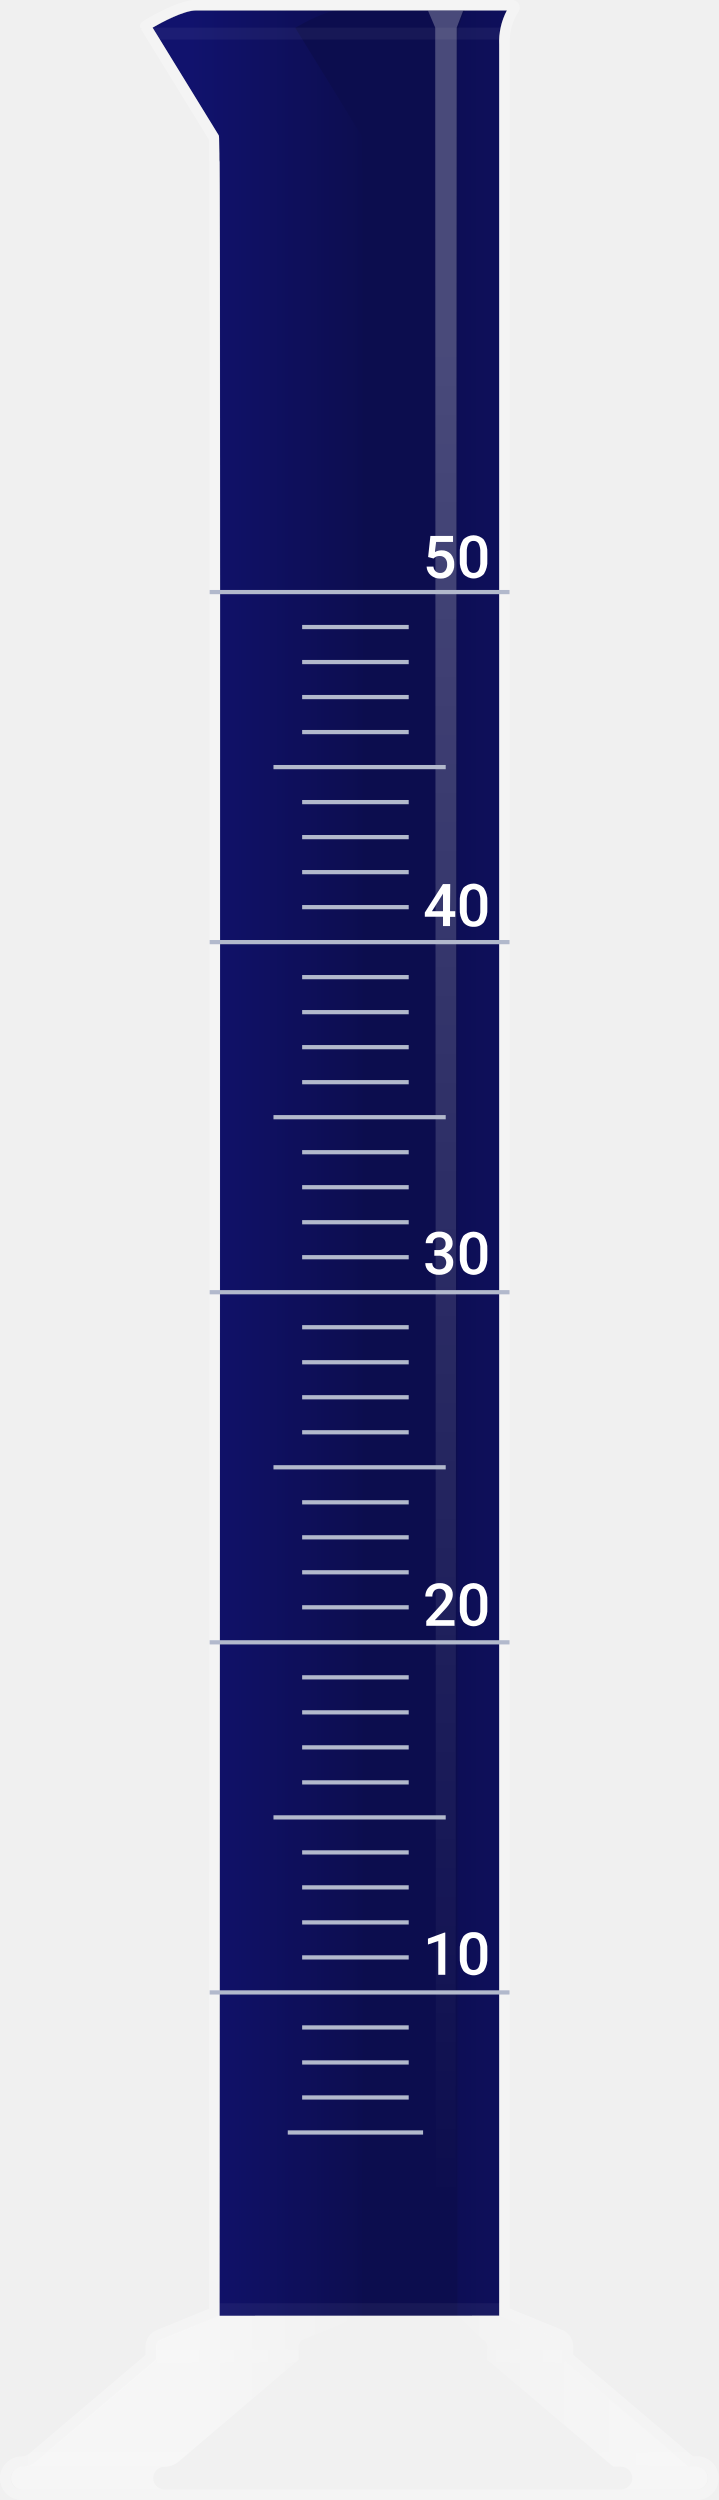
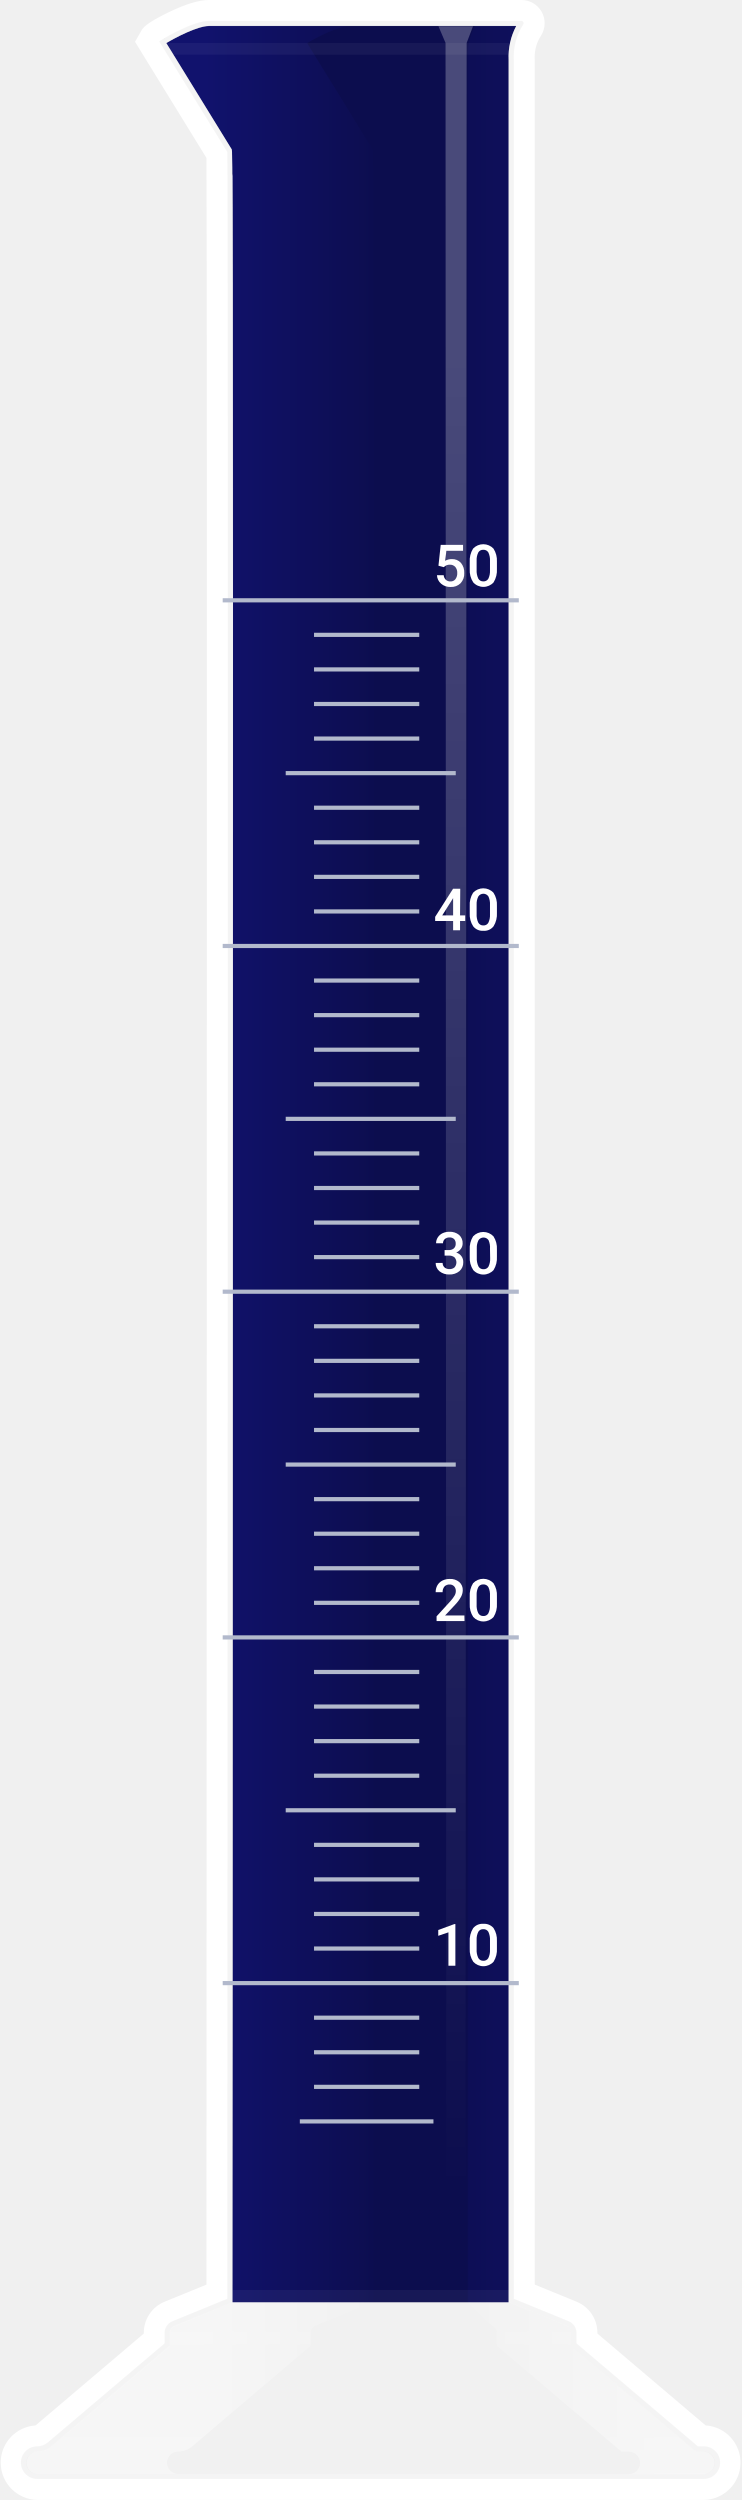
- <svg xmlns="http://www.w3.org/2000/svg" viewBox="0 0 169.96 591.19">
+ <svg xmlns="http://www.w3.org/2000/svg" viewBox="0 0 177.46 598.69">
  <defs>
-     <linearGradient id="Degradado_sin_nombre_30" x1="41.44" y1="295.59" x2="98" y2="295.59" gradientUnits="userSpaceOnUse">
+     <linearGradient id="Degradado_sin_nombre_30" x1="45.19" y1="299.34" x2="101.75" y2="299.34" gradientUnits="userSpaceOnUse">
      <stop offset="0.06" stop-color="#fff" />
      <stop offset="0.83" stop-color="#fff" stop-opacity="0" />
    </linearGradient>
-     <linearGradient id="Degradado_sin_nombre_8" x1="94.32" y1="295.59" x2="153.57" y2="295.59" gradientUnits="userSpaceOnUse">
+     <linearGradient id="Degradado_sin_nombre_8" x1="98.07" y1="299.34" x2="157.32" y2="299.34" gradientUnits="userSpaceOnUse">
      <stop offset="0" stop-color="#fff" stop-opacity="0" />
      <stop offset="1" stop-color="#fff" />
    </linearGradient>
-     <linearGradient id="Degradado_sin_nombre_31" x1="105.4" y1="81.01" x2="105.4" y2="537.25" gradientUnits="userSpaceOnUse">
+     <linearGradient id="Degradado_sin_nombre_31" x1="109.15" y1="84.76" x2="109.15" y2="541" gradientUnits="userSpaceOnUse">
      <stop offset="0" stop-color="#fff" stop-opacity="0.5" />
      <stop offset="0.96" stop-color="#fff" stop-opacity="0" />
    </linearGradient>
  </defs>
  <g style="isolation:isolate">
    <g id="probeta">
-       <path id="liquido" d="M118.05,547.59v-537a15.85,15.85,0,0,1,1.82-8.13H46.3c-2.78,0-8.06,2.79-10.22,4.07L51.72,32c.28.46.38.62.3,257.9,0,128.47-.11,257.71-.11,257.71" style="fill:#000145" />
+       <path id="halo" d="M124.84,5a.56.56,0,0,1,.48.84l-.56.93a14.45,14.45,0,0,0-1.71,7.61V550.5l13.12,5.37a3,3,0,0,1,1.89,2.8v2.51l29.07,24.66h1.43a3.9,3.9,0,0,1,3.9,3.9v0a3.9,3.9,0,0,1-3.9,3.9H8.9a3.9,3.9,0,0,1-3.9-3.9v0a3.9,3.9,0,0,1,3.9-3.9,4,4,0,0,0,2.52-.92l28-23.74v-2.51a3,3,0,0,1,1.89-2.8l13.12-5.37s.3-513.62,0-514.11L38.13,9.93C38.07,9.84,46,5,50.05,5h74.79m0-5H50.05c-2.48,0-5.63,1-9.62,2.91-5.65,2.76-6.21,3.77-6.66,4.58L32.34,10l1.53,2.51,15.57,25.3c.24,26.75,0,466.21,0,509.3l-10,4.09a8,8,0,0,0-5,7.43v.2l-25.92,22a8.93,8.93,0,0,0,.42,17.84H168.56a8.93,8.93,0,0,0,.42-17.84l-25.92-22v-.2a8,8,0,0,0-5-7.43l-10-4.09V14.38a9.67,9.67,0,0,1,1-5l.56-.93A5.56,5.56,0,0,0,124.84,0Z" style="fill:#fff" />
+       <path id="liquido" d="M121.8,551.34v-537a15.85,15.85,0,0,1,1.82-8.13H50.05C47.27,6.25,42,9,39.83,10.32L55.47,35.73c.28.46.38.62.3,257.9,0,128.47-.11,257.71-.11,257.71" style="fill:#000145" />
      <g id="cuerpo">
-         <path id="contorno" d="M164.81,589.94H5.15a3.9,3.9,0,0,1-3.9-3.9v0a3.9,3.9,0,0,1,3.9-3.9h0a4,4,0,0,0,2.52-.92l28-23.74v-2.51a3,3,0,0,1,1.89-2.8l13.12-5.37s.3-513.62,0-514.11L34.38,6.18c-.06-.09,7.88-4.93,11.92-4.93h74.79a.56.56,0,0,1,.48.84L121,3a14.45,14.45,0,0,0-1.71,7.61V546.75l13.12,5.37a3,3,0,0,1,1.89,2.8v2.51l29.07,24.66h1.43a3.9,3.9,0,0,1,3.9,3.9v0A3.9,3.9,0,0,1,164.81,589.94Z" style="fill:none;stroke:#fff;stroke-miterlimit:10;stroke-width:2.5px;opacity:0.3" />
-         <path id="cuerpo-2" data-name="cuerpo" d="M36.08,6.57,51.72,32c.28.46.38.62.3,257.9,0,128.47-.11,256.87-.11,256.87v.84L38,553.28a1.77,1.77,0,0,0-1.11,1.64V558L8.48,582.12a5.14,5.14,0,0,1-3.33,1.22,2.68,2.68,0,0,0,0,5.35H164.81a2.68,2.68,0,0,0,0-5.35h-1.89L133.06,558v-3.09a1.77,1.77,0,0,0-1.11-1.64l-13.9-5.69v-537a15.85,15.85,0,0,1,1.82-8.13H46.3C43.52,2.5,38.24,5.29,36.08,6.57Z" style="fill:#fff;opacity:0.05" />
-         <path id="brillo1" d="M36.23,586a2.65,2.65,0,0,1,2.65-2.65,5.14,5.14,0,0,0,3.33-1.22L70.63,558v-3.09a1.77,1.77,0,0,1,1.11-1.64l13.9-5.69v-.84s.07-128.4.11-256.87c.08-257.28,0-257.44-.3-257.9L69.81,6.57C72,5.29,77.25,2.5,80,2.5H46.3c-2.78,0-8.06,2.79-10.22,4.07L51.72,32c.28.46.38.62.3,257.9,0,128.47-.11,256.87-.11,256.87v.84L38,553.28a1.77,1.77,0,0,0-1.11,1.64V558L8.48,582.12a5.14,5.14,0,0,1-3.33,1.22,2.68,2.68,0,0,0,0,5.35H38.88A2.67,2.67,0,0,1,36.23,586Z" style="mix-blend-mode:overlay;opacity:0.4;fill:url(#Degradado_sin_nombre_30)" />
-         <path id="brillo2" d="M164.81,583.34h-1.89L133.06,558v-3.09a1.77,1.77,0,0,0-1.11-1.64l-13.9-5.69v-537a15.85,15.85,0,0,1,1.82-8.13H110a15.93,15.93,0,0,0-1.81,8.13v537l5.9,5.69a1.76,1.76,0,0,1,1.1,1.64V558l29.86,25.33H147a2.68,2.68,0,0,1,0,5.35h17.83a2.68,2.68,0,0,0,0-5.35Z" style="mix-blend-mode:overlay;opacity:0.4;fill:url(#Degradado_sin_nombre_8)" />
-         <path id="brillo3" d="M157.1,586a2.66,2.66,0,0,0-2.64-2.7h-1.89L122.71,558v-3.09a1.76,1.76,0,0,0-1.1-1.64l-13.9-5.69L108,6.54l1.52-4h-8.3l1.7,4,.18,541.05-13.9,5.69a1.76,1.76,0,0,0-1.1,1.64V558L59.66,582.12a5.14,5.14,0,0,1-3.33,1.22,2.68,2.68,0,0,0,0,5.35h98.13A2.65,2.65,0,0,0,157.1,586Z" style="opacity:0.5;fill:url(#Degradado_sin_nombre_31)" />
-         <path id="brillo4" d="M118.16,9.34H37.69L36.2,6.54h82A10.53,10.53,0,0,0,118.16,9.34Z" style="fill:#fff;opacity:0.05" />
-         <rect id="brillo5" x="51.83" y="544.66" width="66.33" height="2.97" style="fill:#fff;opacity:0.05" />
-         <rect id="brillo6" x="37.18" y="555.68" width="95.64" height="2.97" style="fill:#fff;opacity:0.05" />
-         <rect id="brillo7" x="6.82" y="580" width="156.35" height="2.97" style="fill:#fff;opacity:0.05" />
+         <path id="contorno" d="M168.56,593.69H8.9a3.9,3.9,0,0,1-3.9-3.9v0a3.9,3.9,0,0,1,3.9-3.9h0a4,4,0,0,0,2.52-.92l28-23.74v-2.51a3,3,0,0,1,1.89-2.8l13.12-5.37s.3-513.62,0-514.11L38.13,9.93C38.07,9.84,46,5,50.05,5h74.79a.56.56,0,0,1,.48.84l-.56.93a14.45,14.45,0,0,0-1.71,7.61V550.5l13.12,5.37a3,3,0,0,1,1.89,2.8v2.51l29.07,24.66h1.43a3.9,3.9,0,0,1,3.9,3.9v0A3.9,3.9,0,0,1,168.56,593.69Z" style="fill:none;stroke:#fff;stroke-miterlimit:10;stroke-width:2.5px;opacity:0.3" />
+         <path id="cuerpo-2" data-name="cuerpo" d="M39.83,10.32,55.47,35.73c.28.46.38.62.3,257.9,0,128.47-.11,256.87-.11,256.87v.84L41.76,557a1.77,1.77,0,0,0-1.11,1.64v3.09L12.23,585.87a5.14,5.14,0,0,1-3.33,1.22,2.68,2.68,0,0,0,0,5.35H168.56a2.68,2.68,0,0,0,0-5.35h-1.89l-29.86-25.33v-3.09A1.77,1.77,0,0,0,135.7,557l-13.9-5.69v-537a15.85,15.85,0,0,1,1.82-8.13H50.05C47.27,6.25,42,9,39.83,10.32Z" style="fill:#fff;opacity:0.05" />
+         <path id="brillo1" d="M40,589.74a2.65,2.65,0,0,1,2.65-2.65A5.14,5.14,0,0,0,46,585.87l28.42-24.11v-3.09A1.77,1.77,0,0,1,75.49,557l13.9-5.69v-.84s.07-128.4.11-256.87c.08-257.28,0-257.44-.3-257.9L73.56,10.32C75.72,9,81,6.25,83.78,6.25H50.05C47.27,6.25,42,9,39.83,10.32L55.47,35.73c.28.46.38.62.3,257.9,0,128.47-.11,256.87-.11,256.87v.84L41.76,557a1.77,1.77,0,0,0-1.11,1.64v3.09L12.23,585.87a5.14,5.14,0,0,1-3.33,1.22,2.68,2.68,0,0,0,0,5.35H42.63A2.67,2.67,0,0,1,40,589.74Z" style="mix-blend-mode:overlay;opacity:0.4;fill:url(#Degradado_sin_nombre_30)" />
+         <path id="brillo2" d="M168.56,587.09h-1.89l-29.86-25.33v-3.09A1.77,1.77,0,0,0,135.7,557l-13.9-5.69v-537a15.85,15.85,0,0,1,1.82-8.13h-9.84A15.93,15.93,0,0,0,112,14.38v537l5.9,5.69a1.76,1.76,0,0,1,1.1,1.64v3.09l29.86,25.33h1.89a2.68,2.68,0,0,1,0,5.35h17.83a2.68,2.68,0,0,0,0-5.35Z" style="mix-blend-mode:overlay;opacity:0.4;fill:url(#Degradado_sin_nombre_8)" />
+         <path id="brillo3" d="M160.85,589.79a2.66,2.66,0,0,0-2.64-2.7h-1.89l-29.86-25.33v-3.09a1.76,1.76,0,0,0-1.1-1.64l-13.9-5.69.29-541.05,1.52-4H105l1.7,4,.18,541.05L92.94,557a1.76,1.76,0,0,0-1.1,1.64v3.09L63.41,585.87a5.14,5.14,0,0,1-3.33,1.22,2.68,2.68,0,0,0,0,5.35h98.13A2.65,2.65,0,0,0,160.85,589.79Z" style="opacity:0.5;fill:url(#Degradado_sin_nombre_31)" />
+         <path id="brillo4" d="M121.91,13.09H41.44L40,10.29h82A10.53,10.53,0,0,0,121.91,13.09Z" style="fill:#fff;opacity:0.05" />
+         <rect id="brillo5" x="55.58" y="548.41" width="66.33" height="2.97" style="fill:#fff;opacity:0.05" />
+         <rect id="brillo6" x="40.65" y="558.43" width="96.16" height="2.97" style="fill:#fff;opacity:0.05" />
+         <polygon id="brillo7" points="162.74 583.75 15.01 583.75 11.13 586.72 166.24 586.72 162.74 583.75" style="fill:#fff;opacity:0.05" />
        <g id="escala">
-           <line x1="68.05" y1="504.28" x2="100.05" y2="504.28" style="fill:#fff;stroke:#b2b9cc;stroke-miterlimit:10" />
-           <line x1="71.45" y1="496" x2="96.65" y2="496" style="fill:#fff;stroke:#b2b9cc;stroke-miterlimit:10" />
-           <line x1="71.45" y1="487.72" x2="96.65" y2="487.72" style="fill:#fff;stroke:#b2b9cc;stroke-miterlimit:10" />
-           <line x1="71.45" y1="479.44" x2="96.65" y2="479.44" style="fill:#fff;stroke:#b2b9cc;stroke-miterlimit:10" />
-           <line x1="49.58" y1="471.16" x2="120.49" y2="471.16" style="fill:#fff;stroke:#b2b9cc;stroke-miterlimit:10" />
-           <line x1="71.45" y1="462.88" x2="96.65" y2="462.88" style="fill:#fff;stroke:#b2b9cc;stroke-miterlimit:10" />
-           <line x1="71.45" y1="454.6" x2="96.65" y2="454.6" style="fill:#fff;stroke:#b2b9cc;stroke-miterlimit:10" />
-           <line x1="71.45" y1="446.32" x2="96.65" y2="446.32" style="fill:#fff;stroke:#b2b9cc;stroke-miterlimit:10" />
-           <line x1="71.45" y1="438.05" x2="96.65" y2="438.05" style="fill:#fff;stroke:#b2b9cc;stroke-miterlimit:10" />
-           <line x1="71.45" y1="413.21" x2="96.65" y2="413.21" style="fill:#fff;stroke:#b2b9cc;stroke-miterlimit:10" />
-           <line x1="71.45" y1="404.93" x2="96.65" y2="404.93" style="fill:#fff;stroke:#b2b9cc;stroke-miterlimit:10" />
-           <line x1="71.45" y1="396.65" x2="96.65" y2="396.65" style="fill:#fff;stroke:#b2b9cc;stroke-miterlimit:10" />
-           <line x1="64.67" y1="429.77" x2="105.4" y2="429.77" style="fill:#fff;stroke:#b2b9cc;stroke-miterlimit:10" />
-           <line x1="71.45" y1="421.49" x2="96.65" y2="421.49" style="fill:#fff;stroke:#b2b9cc;stroke-miterlimit:10" />
-           <line x1="49.58" y1="388.37" x2="120.49" y2="388.37" style="fill:#fff;stroke:#b2b9cc;stroke-miterlimit:10" />
-           <line x1="71.45" y1="380.09" x2="96.65" y2="380.09" style="fill:#fff;stroke:#b2b9cc;stroke-miterlimit:10" />
-           <line x1="71.45" y1="371.81" x2="96.65" y2="371.81" style="fill:#fff;stroke:#b2b9cc;stroke-miterlimit:10" />
-           <line x1="71.45" y1="363.54" x2="96.65" y2="363.54" style="fill:#fff;stroke:#b2b9cc;stroke-miterlimit:10" />
-           <line x1="71.45" y1="355.26" x2="96.65" y2="355.26" style="fill:#fff;stroke:#b2b9cc;stroke-miterlimit:10" />
-           <line x1="71.45" y1="330.42" x2="96.65" y2="330.42" style="fill:#fff;stroke:#b2b9cc;stroke-miterlimit:10" />
-           <line x1="71.45" y1="322.14" x2="96.65" y2="322.14" style="fill:#fff;stroke:#b2b9cc;stroke-miterlimit:10" />
-           <line x1="71.45" y1="313.86" x2="96.65" y2="313.86" style="fill:#fff;stroke:#b2b9cc;stroke-miterlimit:10" />
-           <line x1="64.67" y1="346.98" x2="105.4" y2="346.98" style="fill:#fff;stroke:#b2b9cc;stroke-miterlimit:10" />
-           <line x1="71.45" y1="338.7" x2="96.65" y2="338.7" style="fill:#fff;stroke:#b2b9cc;stroke-miterlimit:10" />
-           <line x1="49.58" y1="305.58" x2="120.49" y2="305.58" style="fill:#fff;stroke:#b2b9cc;stroke-miterlimit:10" />
-           <line x1="71.45" y1="297.3" x2="96.65" y2="297.3" style="fill:#fff;stroke:#b2b9cc;stroke-miterlimit:10" />
-           <line x1="71.45" y1="289.03" x2="96.65" y2="289.03" style="fill:#fff;stroke:#b2b9cc;stroke-miterlimit:10" />
-           <line x1="71.45" y1="280.75" x2="96.65" y2="280.75" style="fill:#fff;stroke:#b2b9cc;stroke-miterlimit:10" />
-           <line x1="71.45" y1="272.47" x2="96.65" y2="272.47" style="fill:#fff;stroke:#b2b9cc;stroke-miterlimit:10" />
-           <line x1="71.45" y1="247.63" x2="96.65" y2="247.63" style="fill:#fff;stroke:#b2b9cc;stroke-miterlimit:10" />
-           <line x1="71.45" y1="239.35" x2="96.65" y2="239.35" style="fill:#fff;stroke:#b2b9cc;stroke-miterlimit:10" />
-           <line x1="71.45" y1="231.07" x2="96.65" y2="231.07" style="fill:#fff;stroke:#b2b9cc;stroke-miterlimit:10" />
-           <line x1="64.67" y1="264.19" x2="105.4" y2="264.19" style="fill:#fff;stroke:#b2b9cc;stroke-miterlimit:10" />
-           <line x1="71.45" y1="255.91" x2="96.65" y2="255.91" style="fill:#fff;stroke:#b2b9cc;stroke-miterlimit:10" />
-           <line x1="49.58" y1="222.79" x2="120.49" y2="222.79" style="fill:#fff;stroke:#b2b9cc;stroke-miterlimit:10" />
-           <line x1="71.45" y1="214.52" x2="96.65" y2="214.52" style="fill:#fff;stroke:#b2b9cc;stroke-miterlimit:10" />
-           <line x1="71.45" y1="206.24" x2="96.65" y2="206.24" style="fill:#fff;stroke:#b2b9cc;stroke-miterlimit:10" />
-           <line x1="71.45" y1="197.96" x2="96.65" y2="197.96" style="fill:#fff;stroke:#b2b9cc;stroke-miterlimit:10" />
-           <line x1="71.45" y1="189.68" x2="96.65" y2="189.68" style="fill:#fff;stroke:#b2b9cc;stroke-miterlimit:10" />
-           <line x1="71.45" y1="164.84" x2="96.65" y2="164.84" style="fill:#fff;stroke:#b2b9cc;stroke-miterlimit:10" />
-           <line x1="71.45" y1="156.56" x2="96.65" y2="156.56" style="fill:#fff;stroke:#b2b9cc;stroke-miterlimit:10" />
-           <line x1="71.45" y1="148.28" x2="96.65" y2="148.28" style="fill:#fff;stroke:#b2b9cc;stroke-miterlimit:10" />
-           <line x1="64.67" y1="181.4" x2="105.4" y2="181.4" style="fill:#fff;stroke:#b2b9cc;stroke-miterlimit:10" />
-           <line x1="71.45" y1="173.12" x2="96.65" y2="173.12" style="fill:#fff;stroke:#b2b9cc;stroke-miterlimit:10" />
-           <line x1="49.58" y1="140.01" x2="120.49" y2="140.01" style="fill:#fff;stroke:#b2b9cc;stroke-miterlimit:10" />
+           <line x1="71.8" y1="508.03" x2="103.8" y2="508.03" style="fill:#fff;stroke:#b2b9cc;stroke-miterlimit:10" />
+           <line x1="75.2" y1="499.75" x2="100.4" y2="499.75" style="fill:#fff;stroke:#b2b9cc;stroke-miterlimit:10" />
+           <line x1="75.2" y1="491.47" x2="100.4" y2="491.47" style="fill:#fff;stroke:#b2b9cc;stroke-miterlimit:10" />
+           <line x1="75.2" y1="483.19" x2="100.4" y2="483.19" style="fill:#fff;stroke:#b2b9cc;stroke-miterlimit:10" />
+           <line x1="53.33" y1="474.91" x2="124.24" y2="474.91" style="fill:#fff;stroke:#b2b9cc;stroke-miterlimit:10" />
+           <line x1="75.2" y1="466.63" x2="100.4" y2="466.63" style="fill:#fff;stroke:#b2b9cc;stroke-miterlimit:10" />
+           <line x1="75.2" y1="458.35" x2="100.4" y2="458.35" style="fill:#fff;stroke:#b2b9cc;stroke-miterlimit:10" />
+           <line x1="75.2" y1="450.07" x2="100.4" y2="450.07" style="fill:#fff;stroke:#b2b9cc;stroke-miterlimit:10" />
+           <line x1="75.2" y1="441.8" x2="100.4" y2="441.8" style="fill:#fff;stroke:#b2b9cc;stroke-miterlimit:10" />
+           <line x1="75.2" y1="416.96" x2="100.4" y2="416.96" style="fill:#fff;stroke:#b2b9cc;stroke-miterlimit:10" />
+           <line x1="75.2" y1="408.68" x2="100.4" y2="408.68" style="fill:#fff;stroke:#b2b9cc;stroke-miterlimit:10" />
+           <line x1="75.2" y1="400.4" x2="100.4" y2="400.4" style="fill:#fff;stroke:#b2b9cc;stroke-miterlimit:10" />
+           <line x1="68.42" y1="433.52" x2="109.14" y2="433.52" style="fill:#fff;stroke:#b2b9cc;stroke-miterlimit:10" />
+           <line x1="75.2" y1="425.24" x2="100.4" y2="425.24" style="fill:#fff;stroke:#b2b9cc;stroke-miterlimit:10" />
+           <line x1="53.33" y1="392.12" x2="124.24" y2="392.12" style="fill:#fff;stroke:#b2b9cc;stroke-miterlimit:10" />
+           <line x1="75.2" y1="383.84" x2="100.4" y2="383.84" style="fill:#fff;stroke:#b2b9cc;stroke-miterlimit:10" />
+           <line x1="75.2" y1="375.56" x2="100.4" y2="375.56" style="fill:#fff;stroke:#b2b9cc;stroke-miterlimit:10" />
+           <line x1="75.2" y1="367.29" x2="100.4" y2="367.29" style="fill:#fff;stroke:#b2b9cc;stroke-miterlimit:10" />
+           <line x1="75.2" y1="359.01" x2="100.4" y2="359.01" style="fill:#fff;stroke:#b2b9cc;stroke-miterlimit:10" />
+           <line x1="75.2" y1="334.17" x2="100.4" y2="334.17" style="fill:#fff;stroke:#b2b9cc;stroke-miterlimit:10" />
+           <line x1="75.2" y1="325.89" x2="100.4" y2="325.89" style="fill:#fff;stroke:#b2b9cc;stroke-miterlimit:10" />
+           <line x1="75.2" y1="317.61" x2="100.4" y2="317.61" style="fill:#fff;stroke:#b2b9cc;stroke-miterlimit:10" />
+           <line x1="68.42" y1="350.73" x2="109.14" y2="350.73" style="fill:#fff;stroke:#b2b9cc;stroke-miterlimit:10" />
+           <line x1="75.2" y1="342.45" x2="100.4" y2="342.45" style="fill:#fff;stroke:#b2b9cc;stroke-miterlimit:10" />
+           <line x1="53.33" y1="309.33" x2="124.24" y2="309.33" style="fill:#fff;stroke:#b2b9cc;stroke-miterlimit:10" />
+           <line x1="75.2" y1="301.05" x2="100.4" y2="301.05" style="fill:#fff;stroke:#b2b9cc;stroke-miterlimit:10" />
+           <line x1="75.2" y1="292.78" x2="100.4" y2="292.78" style="fill:#fff;stroke:#b2b9cc;stroke-miterlimit:10" />
+           <line x1="75.2" y1="284.5" x2="100.4" y2="284.5" style="fill:#fff;stroke:#b2b9cc;stroke-miterlimit:10" />
+           <line x1="75.2" y1="276.22" x2="100.4" y2="276.22" style="fill:#fff;stroke:#b2b9cc;stroke-miterlimit:10" />
+           <line x1="75.2" y1="251.38" x2="100.4" y2="251.38" style="fill:#fff;stroke:#b2b9cc;stroke-miterlimit:10" />
+           <line x1="75.2" y1="243.1" x2="100.4" y2="243.1" style="fill:#fff;stroke:#b2b9cc;stroke-miterlimit:10" />
+           <line x1="75.2" y1="234.82" x2="100.4" y2="234.82" style="fill:#fff;stroke:#b2b9cc;stroke-miterlimit:10" />
+           <line x1="68.42" y1="267.94" x2="109.14" y2="267.94" style="fill:#fff;stroke:#b2b9cc;stroke-miterlimit:10" />
+           <line x1="75.2" y1="259.66" x2="100.4" y2="259.66" style="fill:#fff;stroke:#b2b9cc;stroke-miterlimit:10" />
+           <line x1="53.33" y1="226.54" x2="124.24" y2="226.54" style="fill:#fff;stroke:#b2b9cc;stroke-miterlimit:10" />
+           <line x1="75.2" y1="218.27" x2="100.4" y2="218.27" style="fill:#fff;stroke:#b2b9cc;stroke-miterlimit:10" />
+           <line x1="75.2" y1="209.99" x2="100.4" y2="209.99" style="fill:#fff;stroke:#b2b9cc;stroke-miterlimit:10" />
+           <line x1="75.2" y1="201.71" x2="100.4" y2="201.71" style="fill:#fff;stroke:#b2b9cc;stroke-miterlimit:10" />
+           <line x1="75.2" y1="193.43" x2="100.4" y2="193.43" style="fill:#fff;stroke:#b2b9cc;stroke-miterlimit:10" />
+           <line x1="75.2" y1="168.59" x2="100.4" y2="168.59" style="fill:#fff;stroke:#b2b9cc;stroke-miterlimit:10" />
+           <line x1="75.2" y1="160.31" x2="100.4" y2="160.31" style="fill:#fff;stroke:#b2b9cc;stroke-miterlimit:10" />
+           <line x1="75.2" y1="152.03" x2="100.4" y2="152.03" style="fill:#fff;stroke:#b2b9cc;stroke-miterlimit:10" />
+           <line x1="68.42" y1="185.15" x2="109.14" y2="185.15" style="fill:#fff;stroke:#b2b9cc;stroke-miterlimit:10" />
+           <line x1="75.2" y1="176.87" x2="100.4" y2="176.87" style="fill:#fff;stroke:#b2b9cc;stroke-miterlimit:10" />
+           <line x1="53.33" y1="143.76" x2="124.24" y2="143.76" style="fill:#fff;stroke:#b2b9cc;stroke-miterlimit:10" />
          <g id="_50" data-name="50">
-             <path d="M101.24,131.73l.54-5h5.35v1.43h-4l-.27,2.38a3.12,3.12,0,0,1,1.56-.4,2.79,2.79,0,0,1,2.21.91,3.59,3.59,0,0,1,.79,2.45,3.3,3.3,0,0,1-.88,2.42,3.18,3.18,0,0,1-2.4.9,3.32,3.32,0,0,1-2.26-.78,2.85,2.85,0,0,1-1-2.05h1.61a1.76,1.76,0,0,0,.52,1.11,1.57,1.57,0,0,0,1.11.39,1.4,1.4,0,0,0,1.19-.55,2.32,2.32,0,0,0,.43-1.49,2.13,2.13,0,0,0-.47-1.44,1.67,1.67,0,0,0-1.3-.53,2.18,2.18,0,0,0-.77.12,2.14,2.14,0,0,0-.68.47Z" style="fill:#fff" />
-             <path d="M115.24,132.48a5.49,5.49,0,0,1-.8,3.24,3.29,3.29,0,0,1-4.87,0,5.15,5.15,0,0,1-.84-3.15v-1.72a5.4,5.4,0,0,1,.8-3.22,3.36,3.36,0,0,1,4.89,0,5.23,5.23,0,0,1,.82,3.14Zm-1.66-1.86a4.3,4.3,0,0,0-.38-2.06,1.32,1.32,0,0,0-1.22-.65,1.3,1.3,0,0,0-1.19.62,3.9,3.9,0,0,0-.41,1.93v2.26a4.34,4.34,0,0,0,.39,2.08,1.32,1.32,0,0,0,1.23.68,1.29,1.29,0,0,0,1.18-.63,4.08,4.08,0,0,0,.4-2Z" style="fill:#fff" />
+             <path d="M105,135.48l.54-5h5.35v1.43h-4l-.27,2.38a3.12,3.12,0,0,1,1.56-.4,2.79,2.79,0,0,1,2.21.91,3.59,3.59,0,0,1,.79,2.45,3.3,3.3,0,0,1-.88,2.42,3.18,3.18,0,0,1-2.4.9,3.32,3.32,0,0,1-2.26-.78,2.81,2.81,0,0,1-1-2.05h1.61a1.76,1.76,0,0,0,.52,1.11,1.57,1.57,0,0,0,1.11.39,1.4,1.4,0,0,0,1.19-.55,2.32,2.32,0,0,0,.43-1.49,2.13,2.13,0,0,0-.47-1.44,1.67,1.67,0,0,0-1.3-.53,2.18,2.18,0,0,0-.77.12,2.14,2.14,0,0,0-.68.47Z" style="fill:#fff" />
+             <path d="M119,136.23a5.49,5.49,0,0,1-.8,3.24,3.29,3.29,0,0,1-4.87,0,5.15,5.15,0,0,1-.84-3.15v-1.72a5.4,5.4,0,0,1,.8-3.22,3.36,3.36,0,0,1,4.89,0,5.23,5.23,0,0,1,.82,3.14Zm-1.66-1.86a4.3,4.3,0,0,0-.38-2.06,1.32,1.32,0,0,0-1.22-.65,1.3,1.3,0,0,0-1.19.62,3.9,3.9,0,0,0-.41,1.93v2.26a4.34,4.34,0,0,0,.39,2.08,1.32,1.32,0,0,0,1.23.68,1.29,1.29,0,0,0,1.18-.63,4.08,4.08,0,0,0,.4-2Z" style="fill:#fff" />
          </g>
          <g id="_40" data-name="40">
-             <path d="M106.42,215.47h1.23v1.34h-1.23V219h-1.66v-2.21h-4.3l0-1,4.29-6.73h1.72Zm-4.27,0h2.61v-4.15l-.13.22Z" style="fill:#fff" />
-             <path d="M115.24,214.83a5.49,5.49,0,0,1-.8,3.24,2.83,2.83,0,0,1-2.44,1.09,2.88,2.88,0,0,1-2.43-1.06,5.15,5.15,0,0,1-.84-3.15v-1.73a5.34,5.34,0,0,1,.8-3.21,3.34,3.34,0,0,1,4.89,0,5.2,5.2,0,0,1,.82,3.13ZM113.58,213a4.26,4.26,0,0,0-.38-2.05,1.45,1.45,0,0,0-2.41,0,3.93,3.93,0,0,0-.41,1.93v2.26a4.34,4.34,0,0,0,.39,2.08,1.32,1.32,0,0,0,1.23.68,1.29,1.29,0,0,0,1.18-.63,4.08,4.08,0,0,0,.4-2Z" style="fill:#fff" />
+             <path d="M110.17,219.22h1.23v1.34h-1.23v2.21h-1.66v-2.21h-4.3l0-1,4.29-6.73h1.72Zm-4.27,0h2.61v-4.15l-.13.22Z" style="fill:#fff" />
+             <path d="M119,218.58a5.49,5.49,0,0,1-.8,3.24,2.83,2.83,0,0,1-2.44,1.09,2.88,2.88,0,0,1-2.43-1.06,5.15,5.15,0,0,1-.84-3.15V217a5.34,5.34,0,0,1,.8-3.21,3.34,3.34,0,0,1,4.89,0,5.18,5.18,0,0,1,.82,3.13Zm-1.66-1.86a4.26,4.26,0,0,0-.38-2.05,1.45,1.45,0,0,0-2.41,0,3.93,3.93,0,0,0-.41,1.93v2.26a4.34,4.34,0,0,0,.39,2.08,1.32,1.32,0,0,0,1.23.68,1.29,1.29,0,0,0,1.18-.63,4.08,4.08,0,0,0,.4-2Z" style="fill:#fff" />
          </g>
          <g id="_30" data-name="30">
-             <path d="M102.72,295.61h1a1.76,1.76,0,0,0,1.21-.39,1.42,1.42,0,0,0,.45-1.13A1.53,1.53,0,0,0,105,293a1.48,1.48,0,0,0-1.14-.4,1.57,1.57,0,0,0-1.1.39,1.28,1.28,0,0,0-.43,1h-1.66a2.47,2.47,0,0,1,.41-1.4,2.71,2.71,0,0,1,1.13-1,3.78,3.78,0,0,1,1.63-.35,3.43,3.43,0,0,1,2.34.75,2.61,2.61,0,0,1,.85,2.08,2.12,2.12,0,0,1-.42,1.26,2.76,2.76,0,0,1-1.11.89,2.31,2.31,0,0,1,1.68,2.32,2.68,2.68,0,0,1-.92,2.13,3.58,3.58,0,0,1-2.42.8,3.54,3.54,0,0,1-2.35-.77,2.53,2.53,0,0,1-.92-2h1.66a1.37,1.37,0,0,0,.45,1.07,1.66,1.66,0,0,0,1.18.41,1.75,1.75,0,0,0,1.22-.41,1.83,1.83,0,0,0,0-2.4,2,2,0,0,0-1.38-.42h-1Z" style="fill:#fff" />
-             <path d="M115.24,297.16a5.49,5.49,0,0,1-.8,3.24,3.29,3.29,0,0,1-4.87,0,5.12,5.12,0,0,1-.84-3.15v-1.72a5.4,5.4,0,0,1,.8-3.22,3.36,3.36,0,0,1,4.89,0,5.23,5.23,0,0,1,.82,3.14Zm-1.66-1.86a4.26,4.26,0,0,0-.38-2.05,1.45,1.45,0,0,0-2.41,0,3.9,3.9,0,0,0-.41,1.93v2.26a4.34,4.34,0,0,0,.39,2.08,1.32,1.32,0,0,0,1.23.68,1.29,1.29,0,0,0,1.18-.63,4.08,4.08,0,0,0,.4-2Z" style="fill:#fff" />
+             <path d="M106.47,299.36h1a1.76,1.76,0,0,0,1.21-.39,1.42,1.42,0,0,0,.45-1.13,1.53,1.53,0,0,0-.37-1.1,1.48,1.48,0,0,0-1.14-.4,1.57,1.57,0,0,0-1.1.39,1.28,1.28,0,0,0-.43,1h-1.66a2.47,2.47,0,0,1,.41-1.4,2.71,2.71,0,0,1,1.13-1,3.78,3.78,0,0,1,1.63-.35,3.43,3.43,0,0,1,2.34.75,2.61,2.61,0,0,1,.85,2.08,2.12,2.12,0,0,1-.42,1.26,2.76,2.76,0,0,1-1.11.89,2.31,2.31,0,0,1,1.68,2.32,2.68,2.68,0,0,1-.92,2.13,3.58,3.58,0,0,1-2.42.8,3.54,3.54,0,0,1-2.35-.77,2.53,2.53,0,0,1-.92-2H106a1.4,1.4,0,0,0,.44,1.07,1.7,1.7,0,0,0,1.19.41,1.75,1.75,0,0,0,1.22-.41,1.83,1.83,0,0,0,0-2.4,2,2,0,0,0-1.38-.42h-1Z" style="fill:#fff" />
+             <path d="M119,300.91a5.49,5.49,0,0,1-.8,3.24,3.29,3.29,0,0,1-4.87,0,5.12,5.12,0,0,1-.84-3.15V299.3a5.4,5.4,0,0,1,.8-3.22,3.36,3.36,0,0,1,4.89,0,5.23,5.23,0,0,1,.82,3.14Zm-1.66-1.86A4.26,4.26,0,0,0,117,297a1.45,1.45,0,0,0-2.41,0,3.9,3.9,0,0,0-.41,1.93v2.26a4.34,4.34,0,0,0,.39,2.08,1.32,1.32,0,0,0,1.23.68,1.29,1.29,0,0,0,1.18-.63,4.08,4.08,0,0,0,.4-2Z" style="fill:#fff" />
          </g>
          <g id="_20" data-name="20">
-             <path d="M107.49,384.46H100.8v-1.14l3.31-3.62a8.49,8.49,0,0,0,1-1.34,2.14,2.14,0,0,0,.3-1.07,1.61,1.61,0,0,0-.4-1.15,1.41,1.41,0,0,0-1.08-.44,1.61,1.61,0,0,0-1.25.49,2,2,0,0,0-.44,1.35h-1.66a3.22,3.22,0,0,1,.41-1.64,2.92,2.92,0,0,1,1.18-1.13,3.8,3.8,0,0,1,1.78-.4,3.32,3.32,0,0,1,2.28.73,2.5,2.5,0,0,1,.84,2,3.39,3.39,0,0,1-.42,1.56,8.88,8.88,0,0,1-1.38,1.86l-2.43,2.6h4.62Z" style="fill:#fff" />
-             <path d="M115.24,380.27a5.43,5.43,0,0,1-.8,3.23,3.3,3.3,0,0,1-4.87,0,5.15,5.15,0,0,1-.84-3.15v-1.72a5.4,5.4,0,0,1,.8-3.22,3.36,3.36,0,0,1,4.89,0,5.2,5.2,0,0,1,.82,3.13Zm-1.66-1.86a4.3,4.3,0,0,0-.38-2.06,1.32,1.32,0,0,0-1.22-.65,1.3,1.3,0,0,0-1.19.62,3.9,3.9,0,0,0-.41,1.93v2.26a4.26,4.26,0,0,0,.39,2.07,1.31,1.31,0,0,0,1.23.69,1.29,1.29,0,0,0,1.18-.63,4.14,4.14,0,0,0,.4-2Z" style="fill:#fff" />
+             <path d="M111.24,388.21h-6.69v-1.14l3.31-3.62a8.49,8.49,0,0,0,1-1.34,2.14,2.14,0,0,0,.3-1.07,1.61,1.61,0,0,0-.4-1.15,1.41,1.41,0,0,0-1.08-.44,1.61,1.61,0,0,0-1.25.49,2,2,0,0,0-.44,1.35h-1.66a3.22,3.22,0,0,1,.41-1.64,2.92,2.92,0,0,1,1.18-1.13,3.8,3.8,0,0,1,1.78-.4,3.32,3.32,0,0,1,2.28.73,2.5,2.5,0,0,1,.84,2,3.39,3.39,0,0,1-.42,1.56,8.88,8.88,0,0,1-1.38,1.86l-2.43,2.6h4.62Z" style="fill:#fff" />
+             <path d="M119,384a5.43,5.43,0,0,1-.8,3.23,3.3,3.3,0,0,1-4.87,0,5.15,5.15,0,0,1-.84-3.15v-1.72a5.4,5.4,0,0,1,.8-3.22,3.36,3.36,0,0,1,4.89,0,5.2,5.2,0,0,1,.82,3.13Zm-1.66-1.86a4.3,4.3,0,0,0-.38-2.06,1.32,1.32,0,0,0-1.22-.65,1.3,1.3,0,0,0-1.19.62,3.9,3.9,0,0,0-.41,1.93v2.26a4.26,4.26,0,0,0,.39,2.07,1.31,1.31,0,0,0,1.23.69,1.29,1.29,0,0,0,1.18-.63,4.14,4.14,0,0,0,.4-2Z" style="fill:#fff" />
          </g>
          <g id="_10" data-name="10">
-             <path d="M105.3,467h-1.66v-8l-2.44.83v-1.39l3.88-1.43h.22Z" style="fill:#fff" />
-             <path d="M115.24,462.81a5.43,5.43,0,0,1-.8,3.23,3.3,3.3,0,0,1-4.87,0,5.15,5.15,0,0,1-.84-3.15V461.2a5.4,5.4,0,0,1,.8-3.22,2.85,2.85,0,0,1,2.45-1.07,2.91,2.91,0,0,1,2.44,1,5.2,5.2,0,0,1,.82,3.13ZM113.58,461a4.3,4.3,0,0,0-.38-2.06,1.32,1.32,0,0,0-1.22-.65,1.3,1.3,0,0,0-1.19.62,3.9,3.9,0,0,0-.41,1.93v2.26a4.26,4.26,0,0,0,.39,2.07,1.31,1.31,0,0,0,1.23.69,1.29,1.29,0,0,0,1.18-.63,4.14,4.14,0,0,0,.4-2Z" style="fill:#fff" />
+             <path d="M109.05,470.75h-1.66v-8l-2.44.83v-1.39l3.88-1.43h.22Z" style="fill:#fff" />
+             <path d="M119,466.56a5.43,5.43,0,0,1-.8,3.23,3.3,3.3,0,0,1-4.87,0,5.15,5.15,0,0,1-.84-3.15V465a5.4,5.4,0,0,1,.8-3.22,2.85,2.85,0,0,1,2.45-1.07,2.91,2.91,0,0,1,2.44,1,5.2,5.2,0,0,1,.82,3.13Zm-1.66-1.86a4.3,4.3,0,0,0-.38-2.06,1.32,1.32,0,0,0-1.22-.65,1.3,1.3,0,0,0-1.19.62,3.9,3.9,0,0,0-.41,1.93v2.26a4.26,4.26,0,0,0,.39,2.07,1.31,1.31,0,0,0,1.23.69,1.28,1.28,0,0,0,1.18-.64,4.06,4.06,0,0,0,.4-2Z" style="fill:#fff" />
          </g>
        </g>
      </g>
    </g>
  </g>
</svg>
